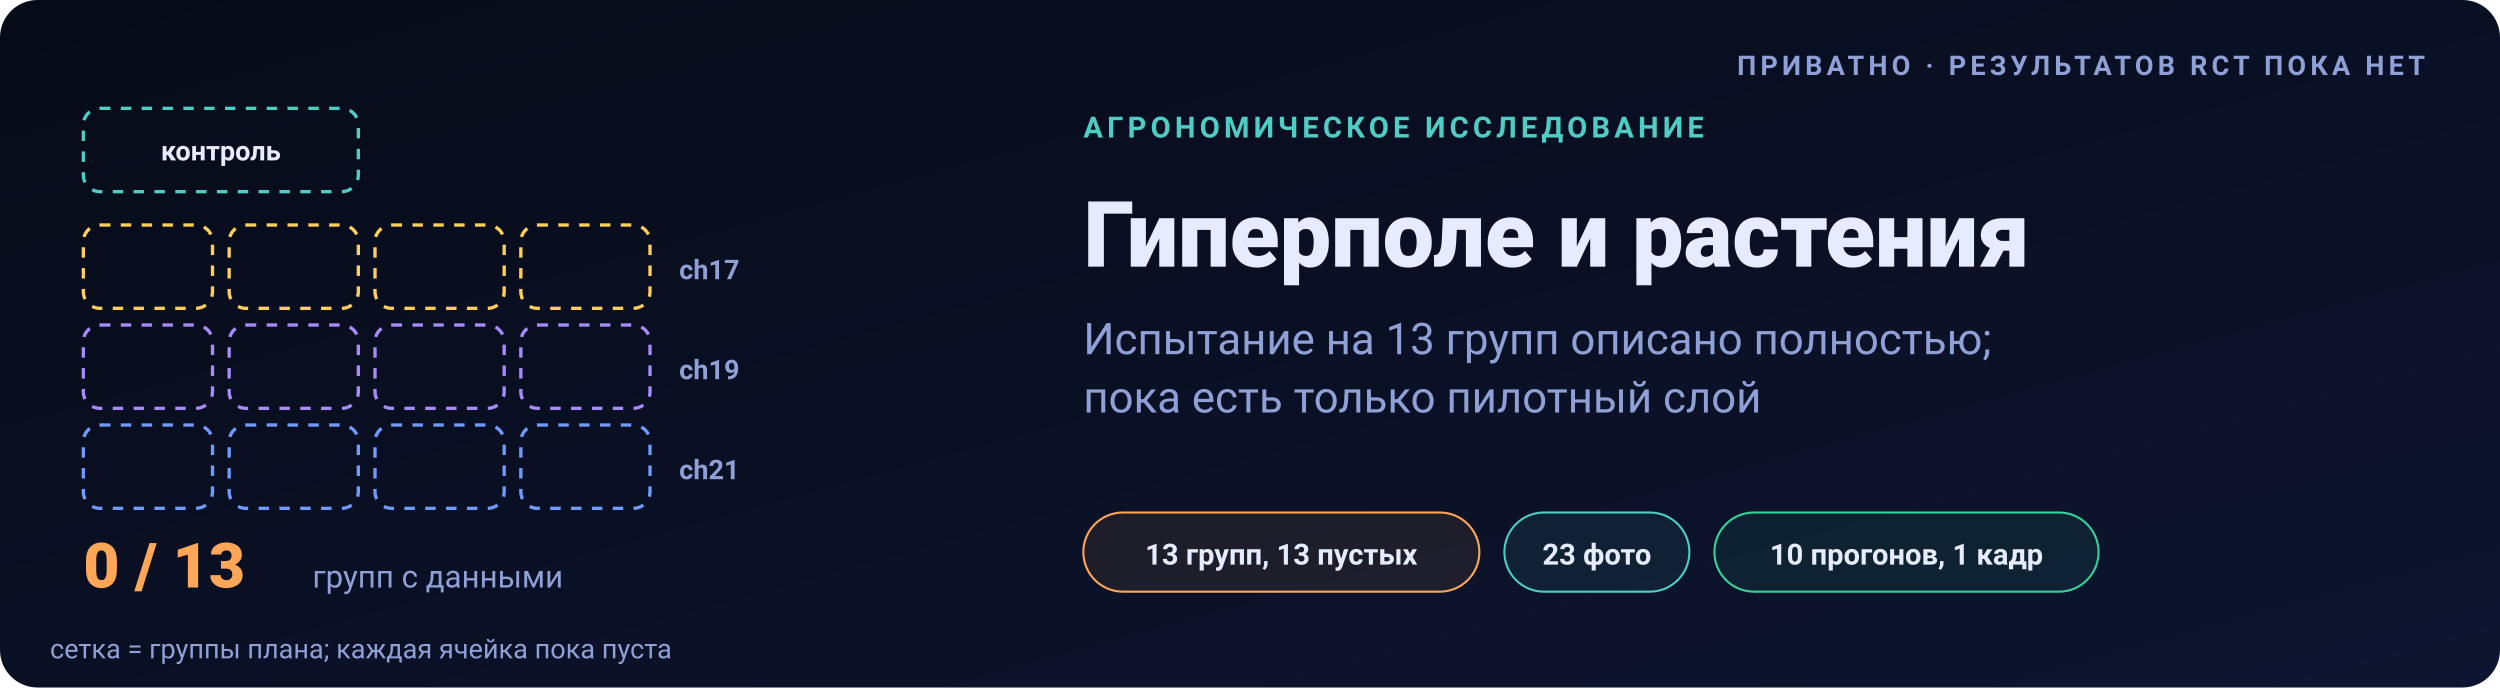
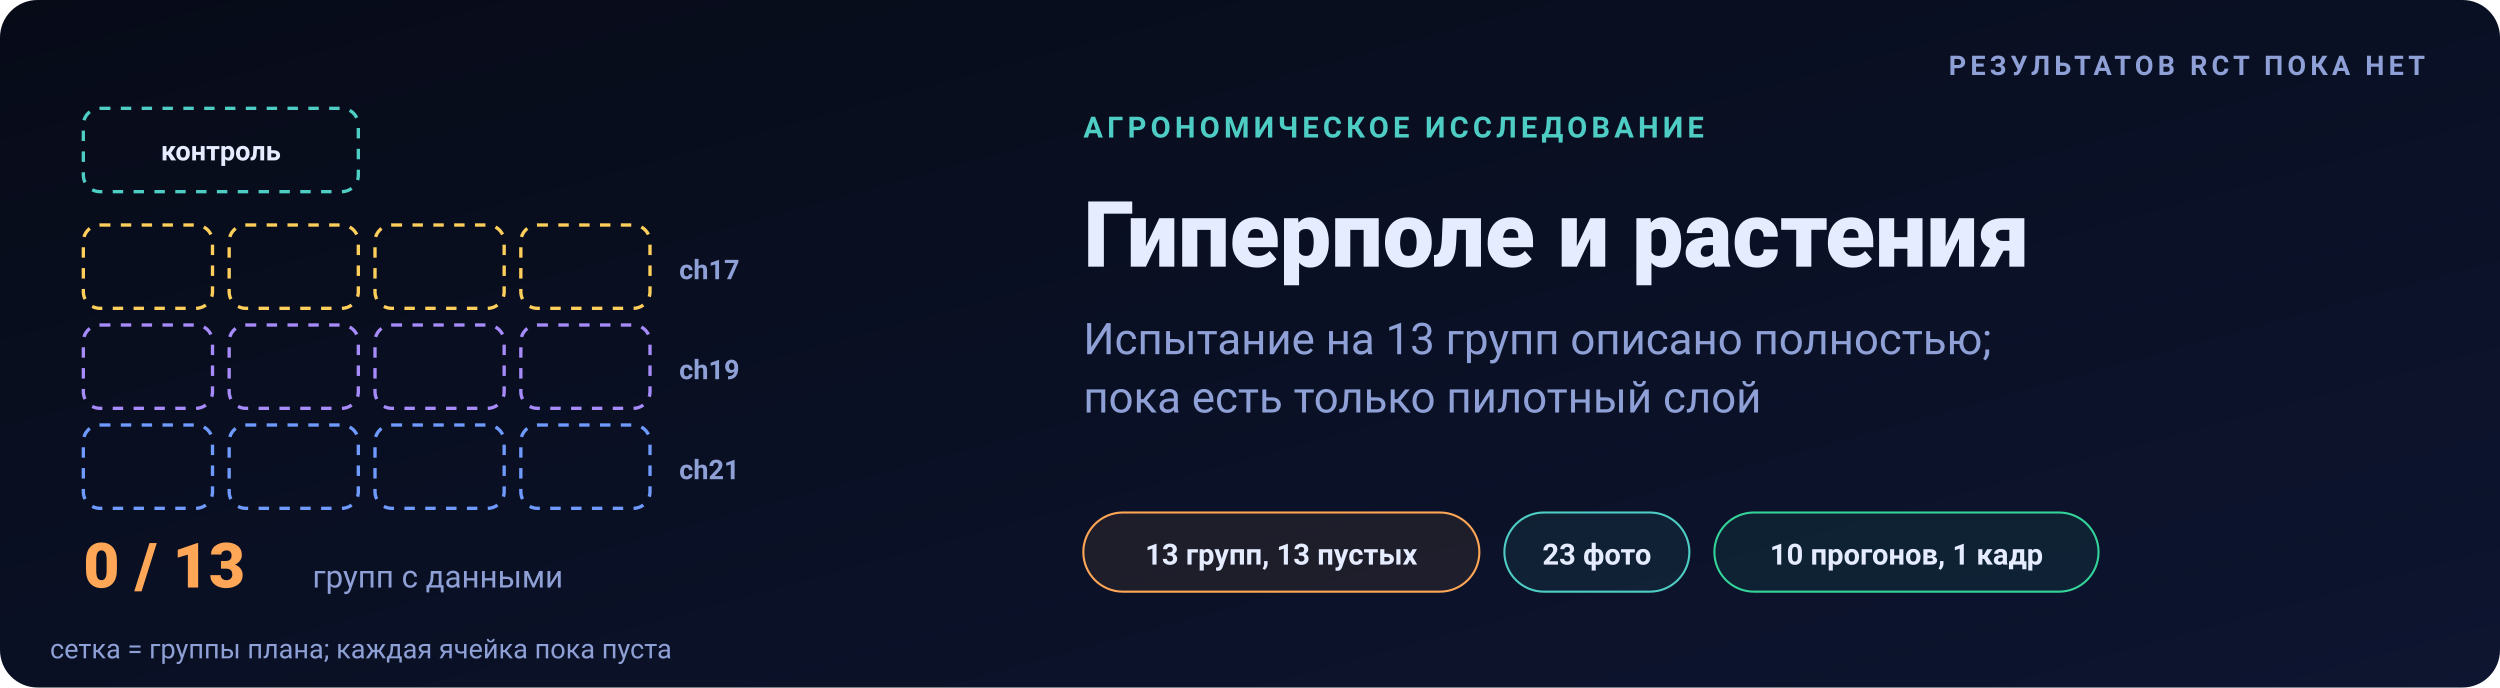
<svg xmlns="http://www.w3.org/2000/svg" viewBox="0 0 1200 330" width="1200" height="330" role="img" aria-labelledby="t d">
  <defs>
    <linearGradient id="bg" x1="0" y1="0" x2="1" y2="1">
      <stop offset="0" stop-color="#070b18" />
      <stop offset="1" stop-color="#0d1530" />
    </linearGradient>
    <filter id="glow" x="-50%" y="-50%" width="200%" height="200%">
      <feGaussianBlur stdDeviation="3" result="b" />
      <feMerge>
        <feMergeNode in="b" />
        <feMergeNode in="SourceGraphic" />
      </feMerge>
    </filter>
  </defs>
  <rect width="1200" height="330" rx="18" fill="url(#bg)" />
  <rect x="40" y="52" width="132" height="40" rx="8" fill="none" stroke="#4ecdc4" stroke-width="1.6" stroke-dasharray="5 5" />
  <text x="106.0" y="77" font-family="'Segoe UI', Roboto, 'Helvetica Neue', Arial, sans-serif" font-size="13" fill="#e6ecff" text-anchor="middle" font-weight="700">контроль</text>
  <rect x="40" y="108" width="62" height="40" rx="8" fill="none" stroke="#ffcf5c" stroke-width="1.6" stroke-dasharray="5 5" />
  <rect x="110" y="108" width="62" height="40" rx="8" fill="none" stroke="#ffcf5c" stroke-width="1.6" stroke-dasharray="5 5" />
  <rect x="180" y="108" width="62" height="40" rx="8" fill="none" stroke="#ffcf5c" stroke-width="1.6" stroke-dasharray="5 5" />
  <rect x="250" y="108" width="62" height="40" rx="8" fill="none" stroke="#ffcf5c" stroke-width="1.6" stroke-dasharray="5 5" />
  <rect x="40" y="156" width="62" height="40" rx="8" fill="none" stroke="#a78bfa" stroke-width="1.6" stroke-dasharray="5 5" />
  <rect x="110" y="156" width="62" height="40" rx="8" fill="none" stroke="#a78bfa" stroke-width="1.6" stroke-dasharray="5 5" />
  <rect x="180" y="156" width="62" height="40" rx="8" fill="none" stroke="#a78bfa" stroke-width="1.6" stroke-dasharray="5 5" />
  <rect x="250" y="156" width="62" height="40" rx="8" fill="none" stroke="#a78bfa" stroke-width="1.6" stroke-dasharray="5 5" />
  <rect x="40" y="204" width="62" height="40" rx="8" fill="none" stroke="#6f9bff" stroke-width="1.6" stroke-dasharray="5 5" />
  <rect x="110" y="204" width="62" height="40" rx="8" fill="none" stroke="#6f9bff" stroke-width="1.6" stroke-dasharray="5 5" />
  <rect x="180" y="204" width="62" height="40" rx="8" fill="none" stroke="#6f9bff" stroke-width="1.6" stroke-dasharray="5 5" />
  <rect x="250" y="204" width="62" height="40" rx="8" fill="none" stroke="#6f9bff" stroke-width="1.6" stroke-dasharray="5 5" />
  <text x="326" y="134" font-family="'Segoe UI', Roboto, 'Helvetica Neue', Arial, sans-serif" font-size="13" fill="#8ea0d6" text-anchor="start" font-weight="700">ch17</text>
  <text x="326" y="182" font-family="'Segoe UI', Roboto, 'Helvetica Neue', Arial, sans-serif" font-size="13" fill="#8ea0d6" text-anchor="start" font-weight="700">ch19</text>
  <text x="326" y="230" font-family="'Segoe UI', Roboto, 'Helvetica Neue', Arial, sans-serif" font-size="13" fill="#8ea0d6" text-anchor="start" font-weight="700">ch21</text>
  <text x="40" y="282" font-family="'Segoe UI', Roboto, 'Helvetica Neue', Arial, sans-serif" font-size="30" fill="#ffa657" text-anchor="start" font-weight="800">0 / 13</text>
  <text x="150" y="282" font-family="'Segoe UI', Roboto, 'Helvetica Neue', Arial, sans-serif" font-size="15" fill="#8ea0d6" text-anchor="start" font-weight="400">групп с данными</text>
  <text x="520" y="66" font-family="'Segoe UI', Roboto, 'Helvetica Neue', Arial, sans-serif" font-size="14" fill="#4ecdc4" text-anchor="start" font-weight="700" letter-spacing="2">АГРОНОМИЧЕСКОЕ ИССЛЕДОВАНИЕ</text>
-   <text x="1164" y="36" font-family="'Segoe UI', Roboto, 'Helvetica Neue', Arial, sans-serif" font-size="13" fill="#8ea0d6" text-anchor="end" font-weight="700" letter-spacing="2">ПРИВАТНО · РЕЗУЛЬТАТОВ RCT ПОКА НЕТ</text>
+   <text x="1164" y="36" font-family="'Segoe UI', Roboto, 'Helvetica Neue', Arial, sans-serif" font-size="13" fill="#8ea0d6" text-anchor="end" font-weight="700" letter-spacing="2">РЕЗУЛЬТАТОВ RCT ПОКА НЕТ</text>
  <text x="520" y="128" font-family="'Segoe UI', Roboto, 'Helvetica Neue', Arial, sans-serif" font-size="44" fill="#e6ecff" text-anchor="start" font-weight="800">Гиперполе и растения</text>
  <text x="520" y="170" font-family="'Segoe UI', Roboto, 'Helvetica Neue', Arial, sans-serif" font-size="21" fill="#8ea0d6" text-anchor="start" font-weight="400">Испытание на 13 групп описано полностью;</text>
  <text x="520" y="198" font-family="'Segoe UI', Roboto, 'Helvetica Neue', Arial, sans-serif" font-size="21" fill="#8ea0d6" text-anchor="start" font-weight="400">пока есть только пилотный слой</text>
  <rect x="520.0" y="246" width="190.1" height="38" rx="19" fill="#ffa657" fill-opacity="0.08" stroke="#ffa657" />
  <text x="615.0" y="271" font-family="'Segoe UI', Roboto, 'Helvetica Neue', Arial, sans-serif" font-size="14" fill="#e6ecff" text-anchor="middle" font-weight="700">13 групп, 13 пустых</text>
  <rect x="722.1" y="246" width="88.8" height="38" rx="19" fill="#4ecdc4" fill-opacity="0.08" stroke="#4ecdc4" />
  <text x="766.5" y="271" font-family="'Segoe UI', Roboto, 'Helvetica Neue', Arial, sans-serif" font-size="14" fill="#e6ecff" text-anchor="middle" font-weight="700">23 фото</text>
  <rect x="822.9" y="246" width="184.4" height="38" rx="19" fill="#34d399" fill-opacity="0.08" stroke="#34d399" />
  <text x="915.1" y="271" font-family="'Segoe UI', Roboto, 'Helvetica Neue', Arial, sans-serif" font-size="14" fill="#e6ecff" text-anchor="middle" font-weight="700">10 прогонов, 1 кадр</text>
  <text x="24" y="316" font-family="'Segoe UI', Roboto, 'Helvetica Neue', Arial, sans-serif" font-size="13" fill="#8ea0d6" text-anchor="start" font-weight="400">сетка = группы плана; каждая ячейка пока пуста</text>
</svg>
